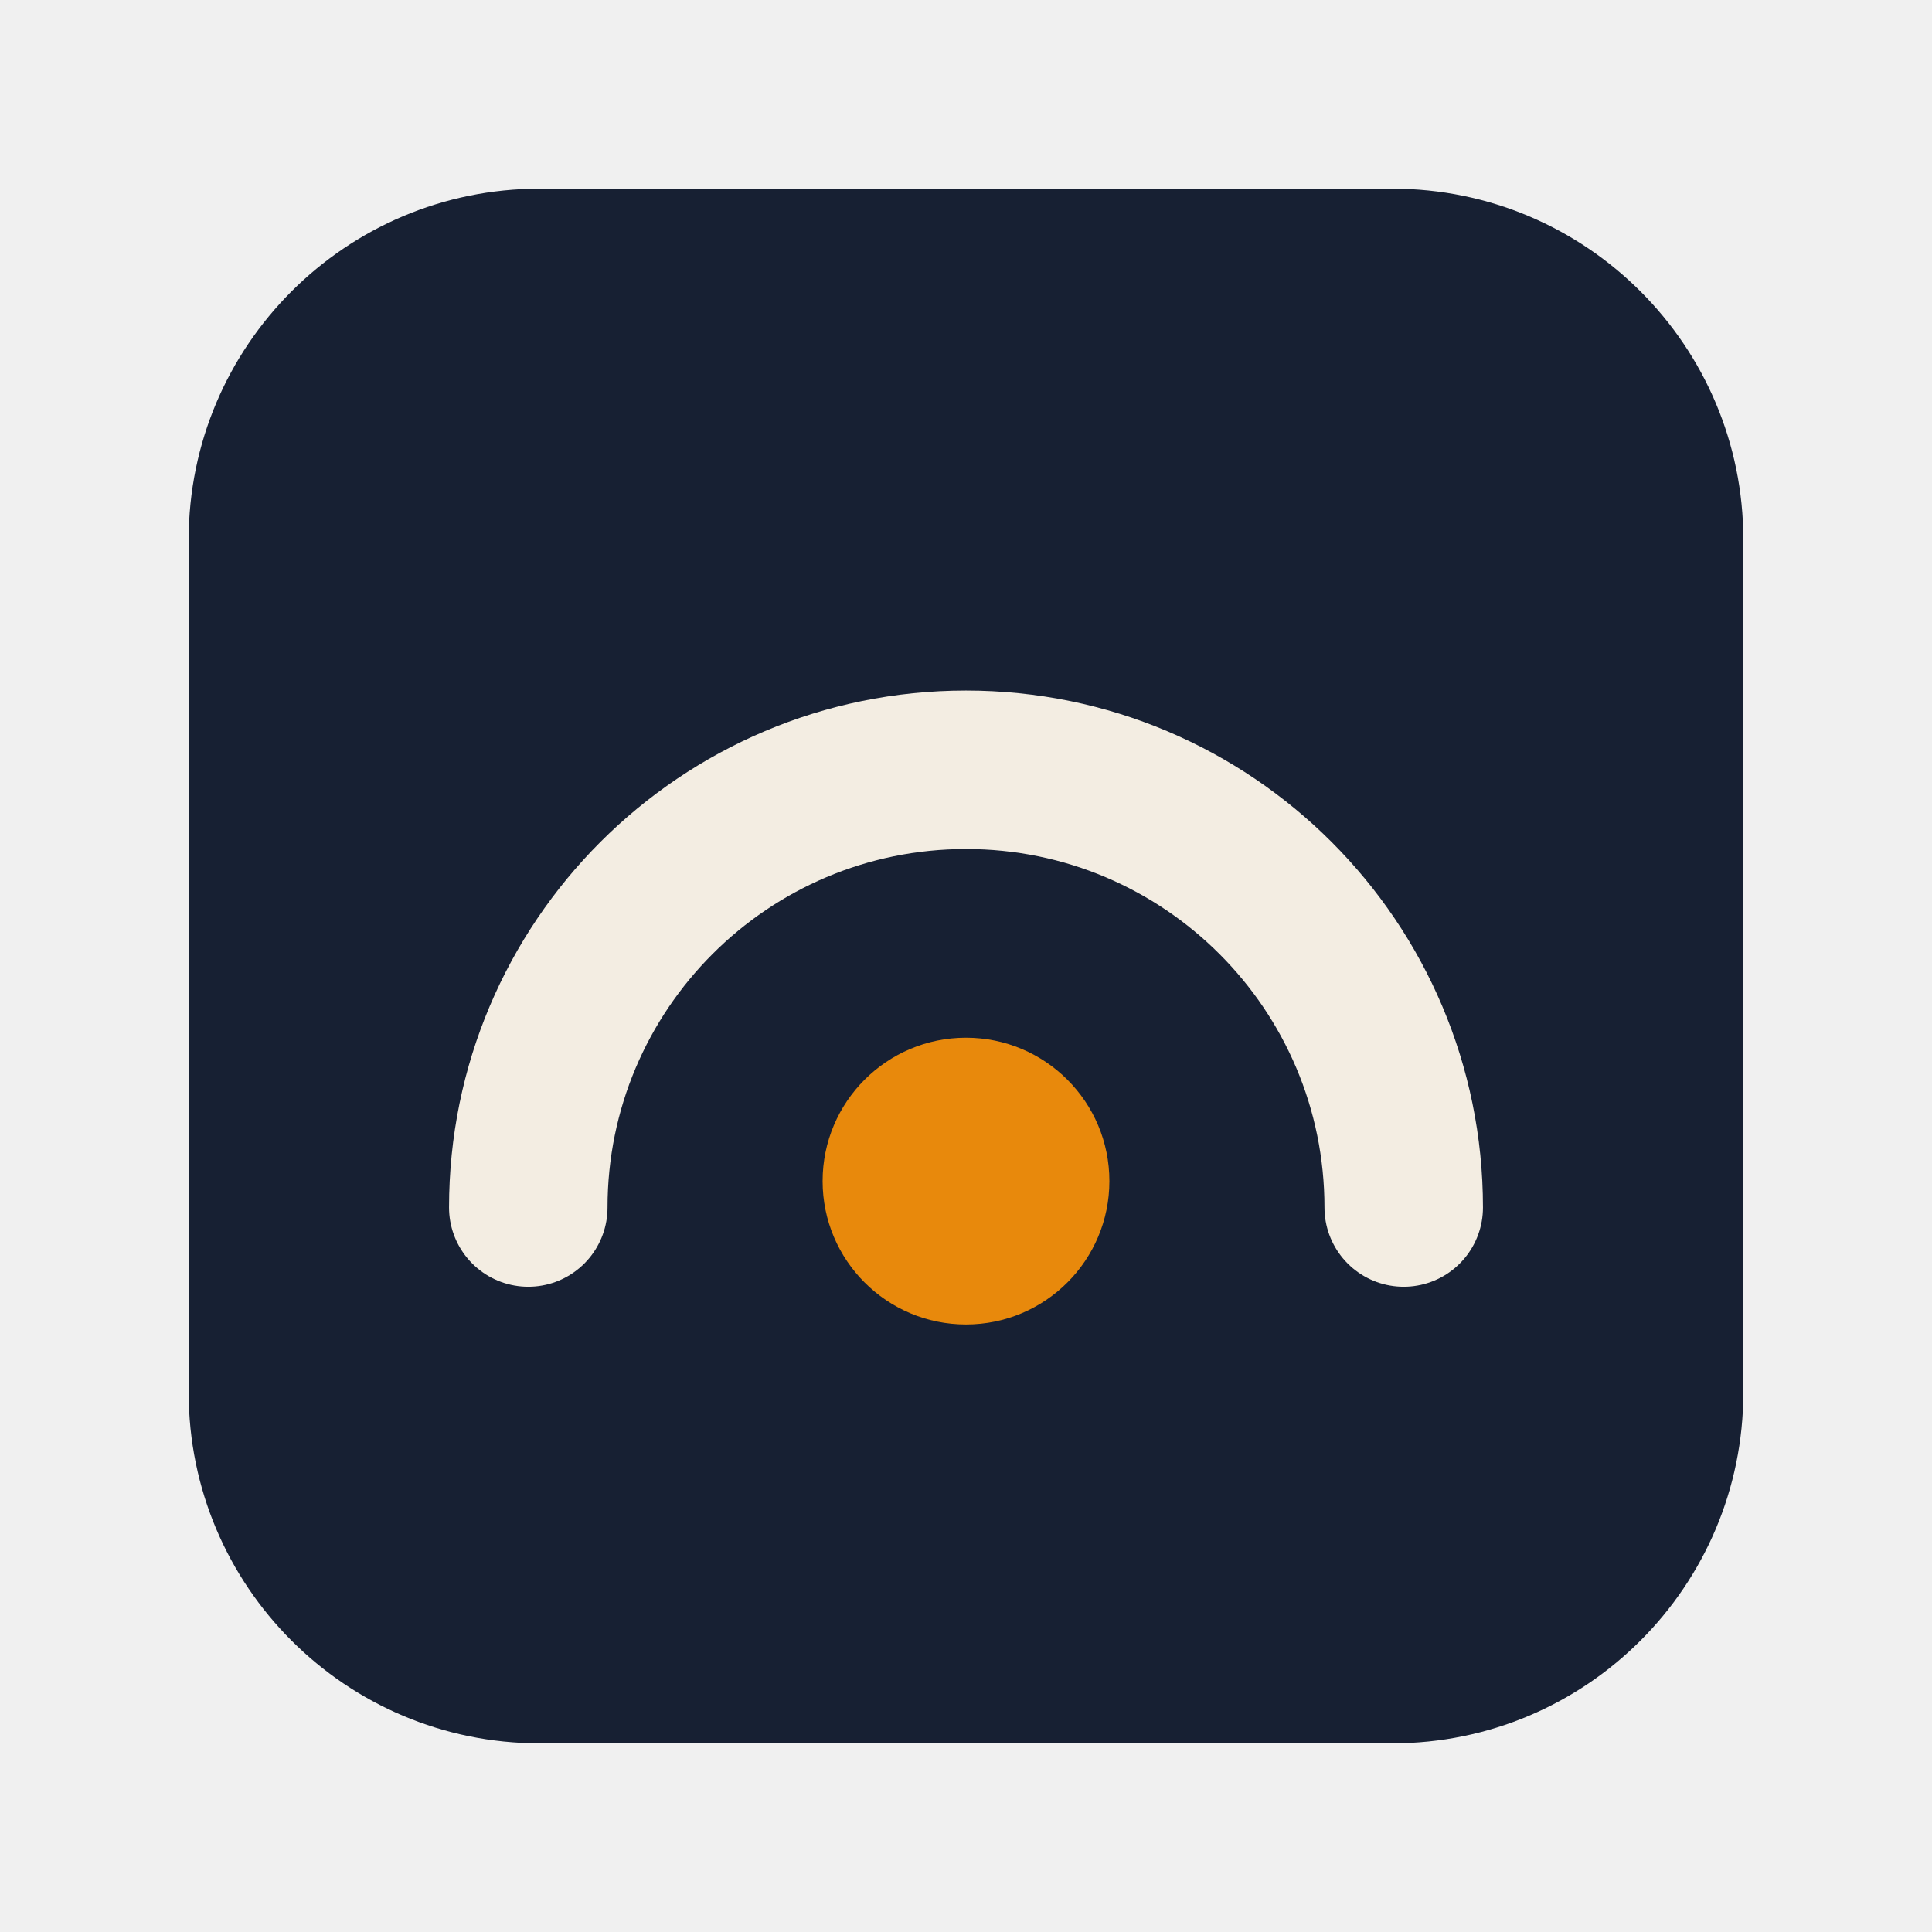
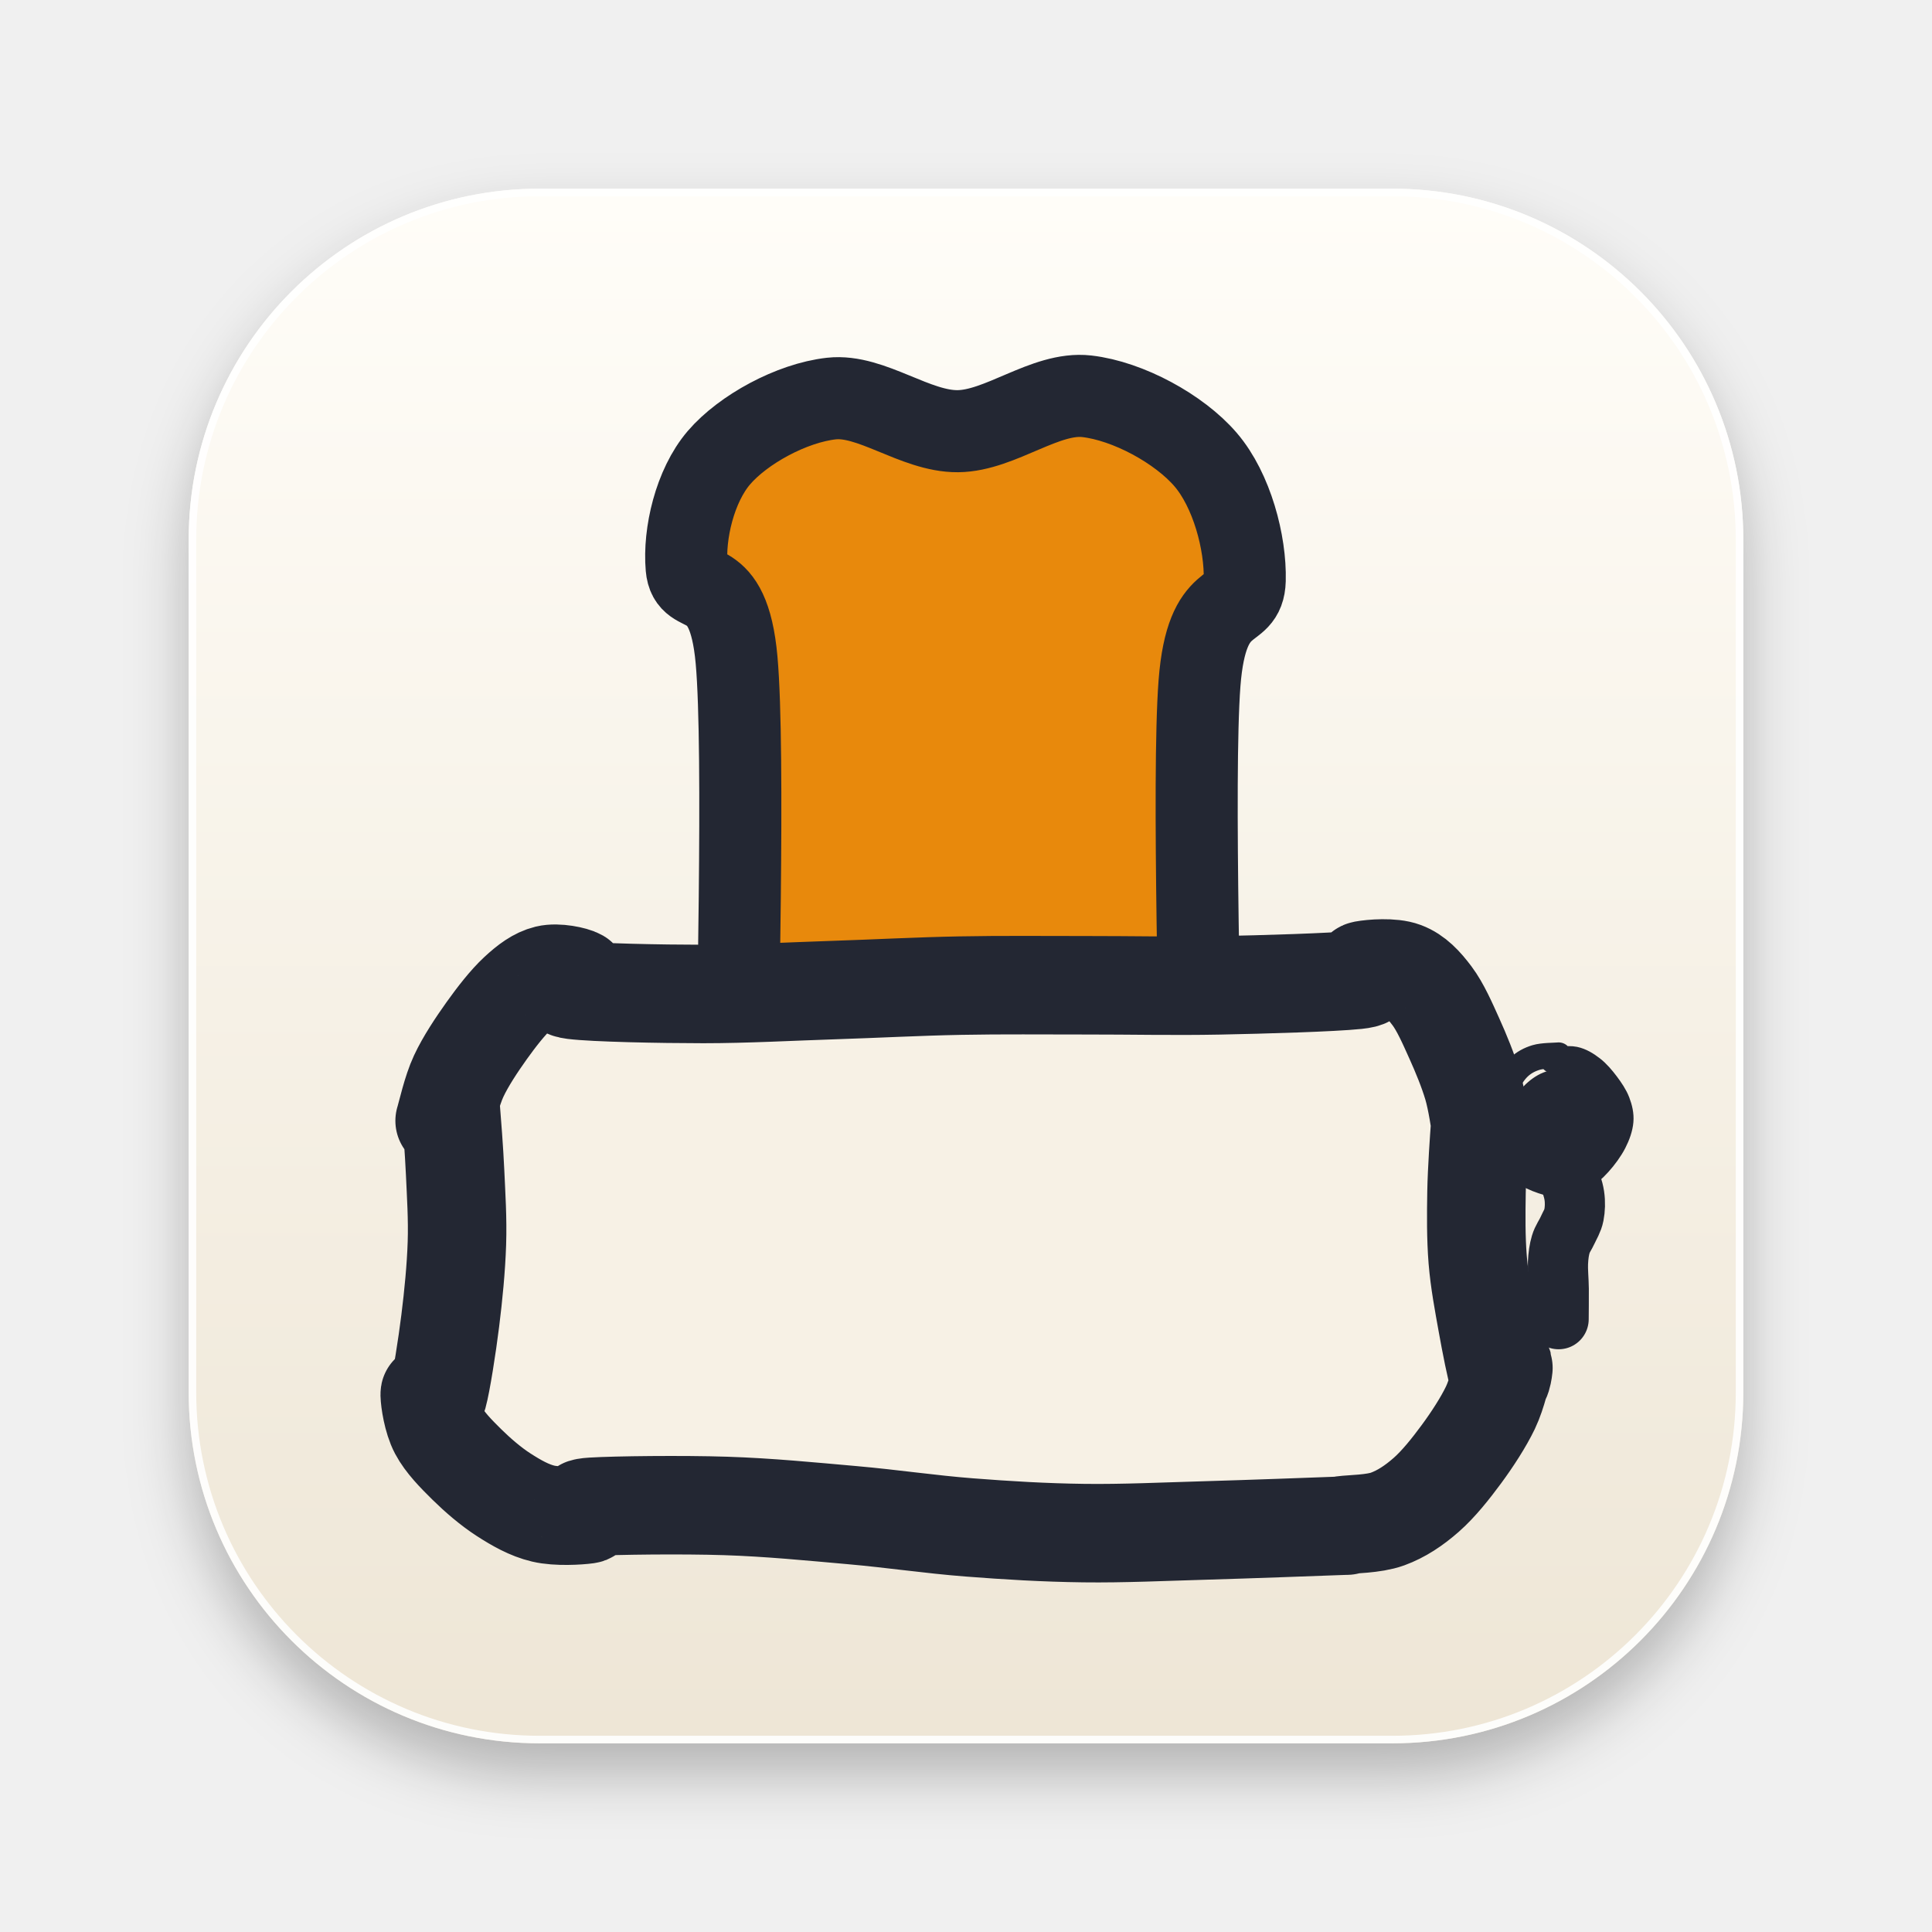
<svg xmlns="http://www.w3.org/2000/svg" width="1024" height="1024" viewBox="0 0 1024 1024">
-   <rect x="100" y="100" width="824" height="824" rx="186" fill="#172033" />
-   <path d="M280 640 A232 232 0 0 1 744 640" fill="none" stroke="#F3EDE2" stroke-width="84" stroke-linecap="round" />
-   <circle cx="512" cy="626" r="76" fill="#E8890C" />
+   <defs>
+     <filter id="spaper1024s" x="-20%" y="-20%" width="140%" height="140%">
+       <feGaussianBlur stdDeviation="16" />
+     </filter>
+     <linearGradient id="gpaper1024s" x1="0" y1="0" x2="0" y2="1">
+       <stop offset="0" stop-color="#FFFDF8" />
+       <stop offset="1" stop-color="#EEE6D6" />
+     </linearGradient>
+   </defs>
+   <rect x="100" y="116" width="824" height="824" rx="186" fill="#000" opacity=".26" filter="url(#spaper1024s)" />
+   <rect x="100" y="100" width="824" height="824" rx="186" fill="url(#gpaper1024s)" />
+   <path d="M396.91 600.90 C396.66 560.02 400.39 405.14 395.40 355.63 C390.42 306.12 369.03 322.60 366.99 303.83 C364.95 285.06 370.52 258.32 383.17 243.01 C395.83 227.70 421.76 213.84 442.92 211.99 C464.09 210.15 487.65 231.40 510.16 231.95 C532.66 232.50 556.45 212.73 577.96 215.30 C599.47 217.88 625.99 232.12 639.22 247.40 C652.45 262.69 658.77 288.73 657.36 307.03 C655.94 325.32 635.24 308.06 630.75 357.16 C626.26 406.27 630.47 560.91 630.41 601.66 Z" fill="#E8890C" />
+   <path d="M390.52 595.28 C390.49 554.35 394.82 398.81 390.39 349.73 C385.96 300.65 365.49 318.65 363.94 300.79 C362.38 282.93 368.26 257.51 381.05 242.58 C393.84 227.66 419.57 213.58 440.67 211.24 C461.77 208.90 485.10 228.74 507.67 228.54 C530.23 228.34 554.14 207.53 576.03 210.04 C597.92 212.55 625.05 227.34 639.00 243.60 C652.95 259.85 660.27 287.79 659.73 307.55 C659.19 327.32 639.59 311.96 635.76 362.18 C631.94 412.39 636.61 567.71 636.78 608.82" fill="none" stroke="#232733" stroke-width="43.5" stroke-linecap="round" stroke-linejoin="round" />
+   <path d="M236.46 595.10 C237.03 591.41 237.55 580.05 239.89 572.96 C242.22 565.88 246.09 558.90 250.48 552.60 C254.88 546.31 260.41 540.16 266.24 535.17 C272.07 530.18 278.63 525.61 285.45 522.67 C292.27 519.73 303.50 518.39 307.16 517.53 C310.83 516.67 295.90 517.32 307.45 517.49 C318.99 517.67 353.43 518.23 376.44 518.56 C399.46 518.90 422.68 519.33 445.54 519.51 C468.39 519.69 491.05 519.65 513.56 519.66 C536.07 519.67 558.24 519.48 580.59 519.58 C602.94 519.68 625.18 519.89 647.65 520.24 C670.12 520.59 704.01 521.27 715.39 521.71 C726.77 522.14 712.10 522.11 715.92 522.86 C719.74 523.60 731.44 524.15 738.33 526.17 C745.22 528.20 751.69 531.11 757.26 535.02 C762.83 538.94 767.70 543.89 771.76 549.66 C775.81 555.43 779.21 562.45 781.59 569.64 C783.96 576.83 785.06 588.91 786.02 592.80 C786.97 596.70 786.98 587.32 787.29 593.03 C787.61 598.73 787.82 615.73 787.91 627.06 C788.01 638.39 787.83 649.53 787.85 661.02 C787.87 672.51 787.83 684.14 788.04 696.00 C788.25 707.87 788.71 725.88 789.12 732.23 C789.52 738.58 790.80 729.87 790.47 734.10 C790.15 738.34 789.70 750.40 787.19 757.63 C784.69 764.85 780.46 771.62 775.44 777.45 C770.43 783.27 763.82 788.40 757.13 792.58 C750.43 796.76 742.72 800.25 735.26 802.53 C727.81 804.80 716.13 805.65 712.41 806.23 C708.68 806.81 724.05 806.23 712.91 806.00 C701.77 805.78 668.10 805.29 645.57 804.87 C623.03 804.46 600.24 803.78 577.71 803.50 C555.17 803.21 532.59 803.02 510.34 803.17 C488.10 803.33 466.15 803.89 444.24 804.42 C422.33 804.95 400.77 805.83 378.86 806.35 C356.95 806.88 323.85 807.36 312.79 807.55 C301.73 807.75 316.57 808.21 312.48 807.53 C308.40 806.84 295.93 805.86 288.28 803.44 C280.63 801.02 272.96 797.37 266.59 793.00 C260.21 788.62 254.53 783.26 250.03 777.19 C245.53 771.12 242.03 764.03 239.58 756.57 C237.13 749.12 236.26 736.79 235.33 732.44 C234.40 728.09 234.39 736.76 234.03 730.47 C233.67 724.19 233.22 706.38 233.19 694.73 C233.16 683.08 233.43 671.78 233.84 660.55 C234.26 649.32 235.11 638.47 235.70 627.36 C236.30 616.25 237.04 599.43 237.41 593.87 C237.77 588.32 237.80 594.00 237.88 594.02 Z" fill="#F7F1E5" />
+   <path d="M235.66 594.04 C236.90 590.10 239.40 578.34 243.11 570.39 C246.82 562.44 252.70 553.66 257.92 546.32 C263.15 538.99 269.11 531.34 274.46 526.37 C279.81 521.41 284.64 517.83 290.00 516.52 C295.36 515.21 304.27 517.15 306.61 518.51 C308.94 519.88 292.97 523.34 303.99 524.73 C315.01 526.11 349.75 526.82 372.72 526.83 C395.69 526.83 419.14 525.49 441.83 524.76 C464.53 524.02 486.57 522.82 508.91 522.40 C531.25 521.97 553.01 522.23 575.87 522.21 C598.73 522.18 622.19 522.73 646.05 522.26 C669.91 521.79 706.23 520.73 719.03 519.38 C731.83 518.03 718.69 514.92 722.86 514.14 C727.03 513.37 738.00 512.47 744.02 514.75 C750.05 517.02 754.53 521.88 758.99 527.81 C763.45 533.74 767.19 542.37 770.78 550.32 C774.37 558.26 778.13 567.42 780.52 575.48 C782.90 583.55 784.43 595.09 785.08 598.72 C785.74 602.34 784.86 591.72 784.44 597.24 C784.03 602.76 782.79 620.10 782.58 631.83 C782.38 643.56 782.27 656.08 783.20 667.61 C784.14 679.15 786.33 690.56 788.20 701.03 C790.07 711.50 793.01 726.50 794.42 730.45 C795.83 734.39 797.43 722.08 796.68 724.69 C795.93 727.31 793.62 738.47 789.94 746.14 C786.26 753.81 780.29 763.00 774.62 770.69 C768.95 778.38 762.47 786.55 755.94 792.29 C749.40 798.03 742.77 802.44 735.41 805.13 C728.05 807.81 716.21 807.79 711.77 808.40 C707.34 809.01 720.87 808.31 708.79 808.77 C696.71 809.22 661.71 810.52 639.32 811.16 C616.93 811.79 595.42 812.85 574.45 812.58 C553.49 812.31 534.03 811.14 513.55 809.55 C493.07 807.96 473.08 804.94 451.59 803.05 C430.10 801.15 407.57 798.92 384.63 798.18 C361.68 797.44 326.17 797.85 313.92 798.61 C301.68 799.36 315.47 802.07 311.14 802.68 C306.81 803.29 295.29 803.99 287.92 802.25 C280.55 800.51 273.67 796.58 266.92 792.23 C260.17 787.88 253.15 781.82 247.41 776.17 C241.67 770.51 235.76 764.49 232.49 758.33 C229.21 752.17 227.83 742.34 227.76 739.20 C227.70 736.05 230.29 746.00 232.11 739.48 C233.92 732.95 236.97 713.46 238.64 700.05 C240.32 686.63 241.74 672.08 242.17 658.98 C242.60 645.88 241.74 633.17 241.22 621.44 C240.69 609.70 239.42 593.58 239.00 588.58 C238.57 583.57 238.73 590.94 238.68 591.41" fill="none" stroke="#232733" stroke-width="52.2" stroke-linecap="round" stroke-linejoin="round" />
+   <path d="M825.98 611.82 C826.80 613.53 829.49 618.46 830.89 622.11 C832.29 625.75 833.86 630.03 834.41 633.67 C834.96 637.32 834.79 640.94 834.20 644.00 C833.61 647.06 832.02 649.44 830.86 652.03 C829.70 654.61 828.09 656.60 827.24 659.50 C826.39 662.40 825.94 665.47 825.76 669.42 C825.58 673.37 826.11 678.24 826.17 683.20 C826.22 688.16 826.11 696.53 826.10 699.19" fill="none" stroke="#232733" stroke-width="31.9" stroke-linecap="round" stroke-linejoin="round" />
+   <path d="M860.49 596.93 C860.29 595.18 860.43 589.76 859.30 586.43 C858.18 583.10 856.34 579.74 853.76 576.94 C851.17 574.14 847.59 571.39 843.78 569.62 C839.97 567.86 835.19 566.53 830.88 566.34 C826.58 566.15 821.81 566.93 817.94 568.49 C814.06 570.04 810.42 572.78 807.63 575.68 C804.84 578.58 802.70 582.36 801.20 585.89 C799.69 589.42 798.84 593.29 798.61 596.86 C798.38 600.43 798.70 604.02 799.81 607.31 C800.91 610.61 802.71 613.89 805.24 616.64 C807.78 619.38 811.27 622.06 815.03 623.79 C818.78 625.52 823.50 626.82 827.77 627.00 C832.05 627.17 836.81 626.40 840.68 624.84 C844.54 623.27 848.20 620.52 850.98 617.60 C853.77 614.67 855.90 610.84 857.38 607.28 C858.87 603.72 859.47 598.06 859.89 596.22 Z" fill="#232733" />
+   <path d="M822.98 561.97 C824.89 561.90 830.98 560.78 834.45 561.51 C837.92 562.23 840.96 564.15 843.80 566.33 C846.64 568.51 849.27 571.64 851.50 574.60 C853.73 577.56 855.95 580.82 857.19 584.09 C858.43 587.37 859.26 590.70 858.95 594.26 C858.65 597.82 857.27 601.73 855.36 605.45 C853.44 609.17 850.38 613.36 847.45 616.58 C844.53 619.81 841.06 622.92 837.80 624.80 C834.54 626.68 831.27 627.65 827.89 627.85 C824.52 628.04 821.04 627.14 817.53 625.98 C814.01 624.82 810.10 623.00 806.81 620.87 C803.53 618.74 800.08 616.28 797.83 613.21 C795.57 610.13 793.92 606.48 793.27 602.45 C792.62 598.41 793.09 593.48 793.92 589.02 C794.76 584.55 796.46 579.54 798.31 575.66 C800.15 571.77 802.35 568.23 804.99 565.70 C807.63 563.18 810.61 561.57 814.14 560.50 C817.66 559.43 824.13 559.50 826.13 559.30" fill="none" stroke="#232733" stroke-width="13.6" stroke-linecap="round" stroke-linejoin="round" />
+   <rect x="102" y="102" width="820" height="820" rx="184" fill="none" stroke="#fff" stroke-opacity="0.9" stroke-width="4" />
</svg>
